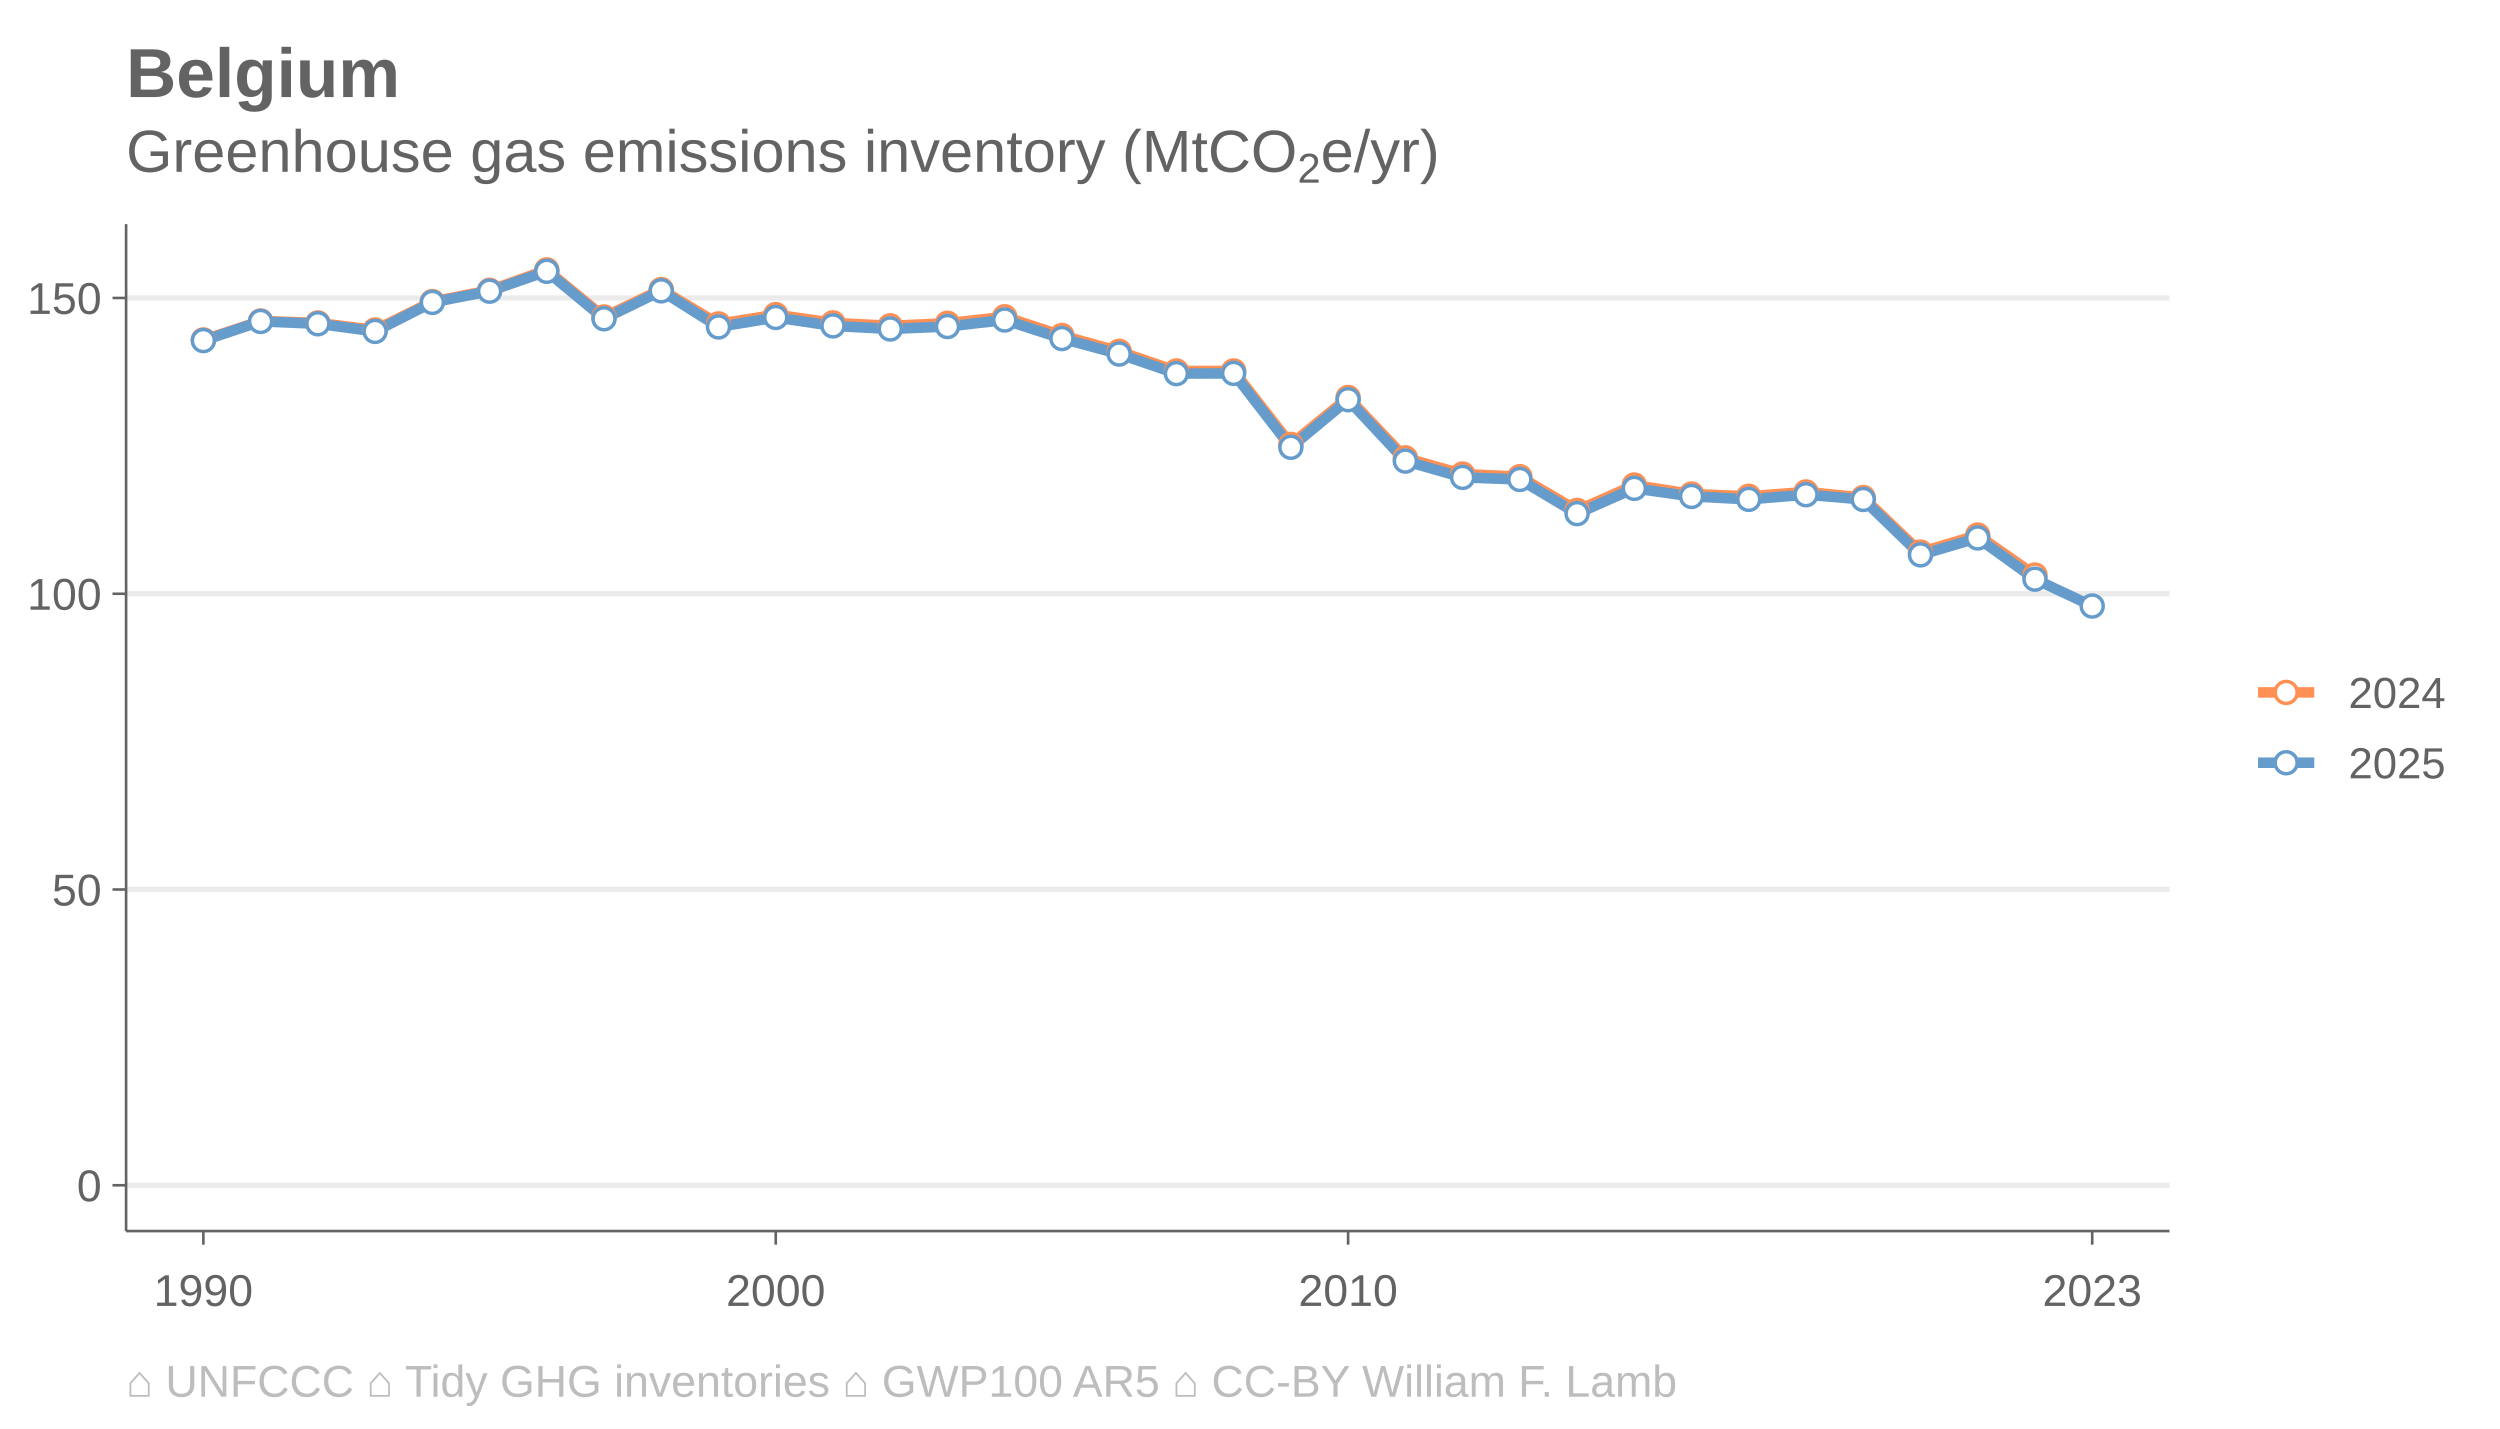
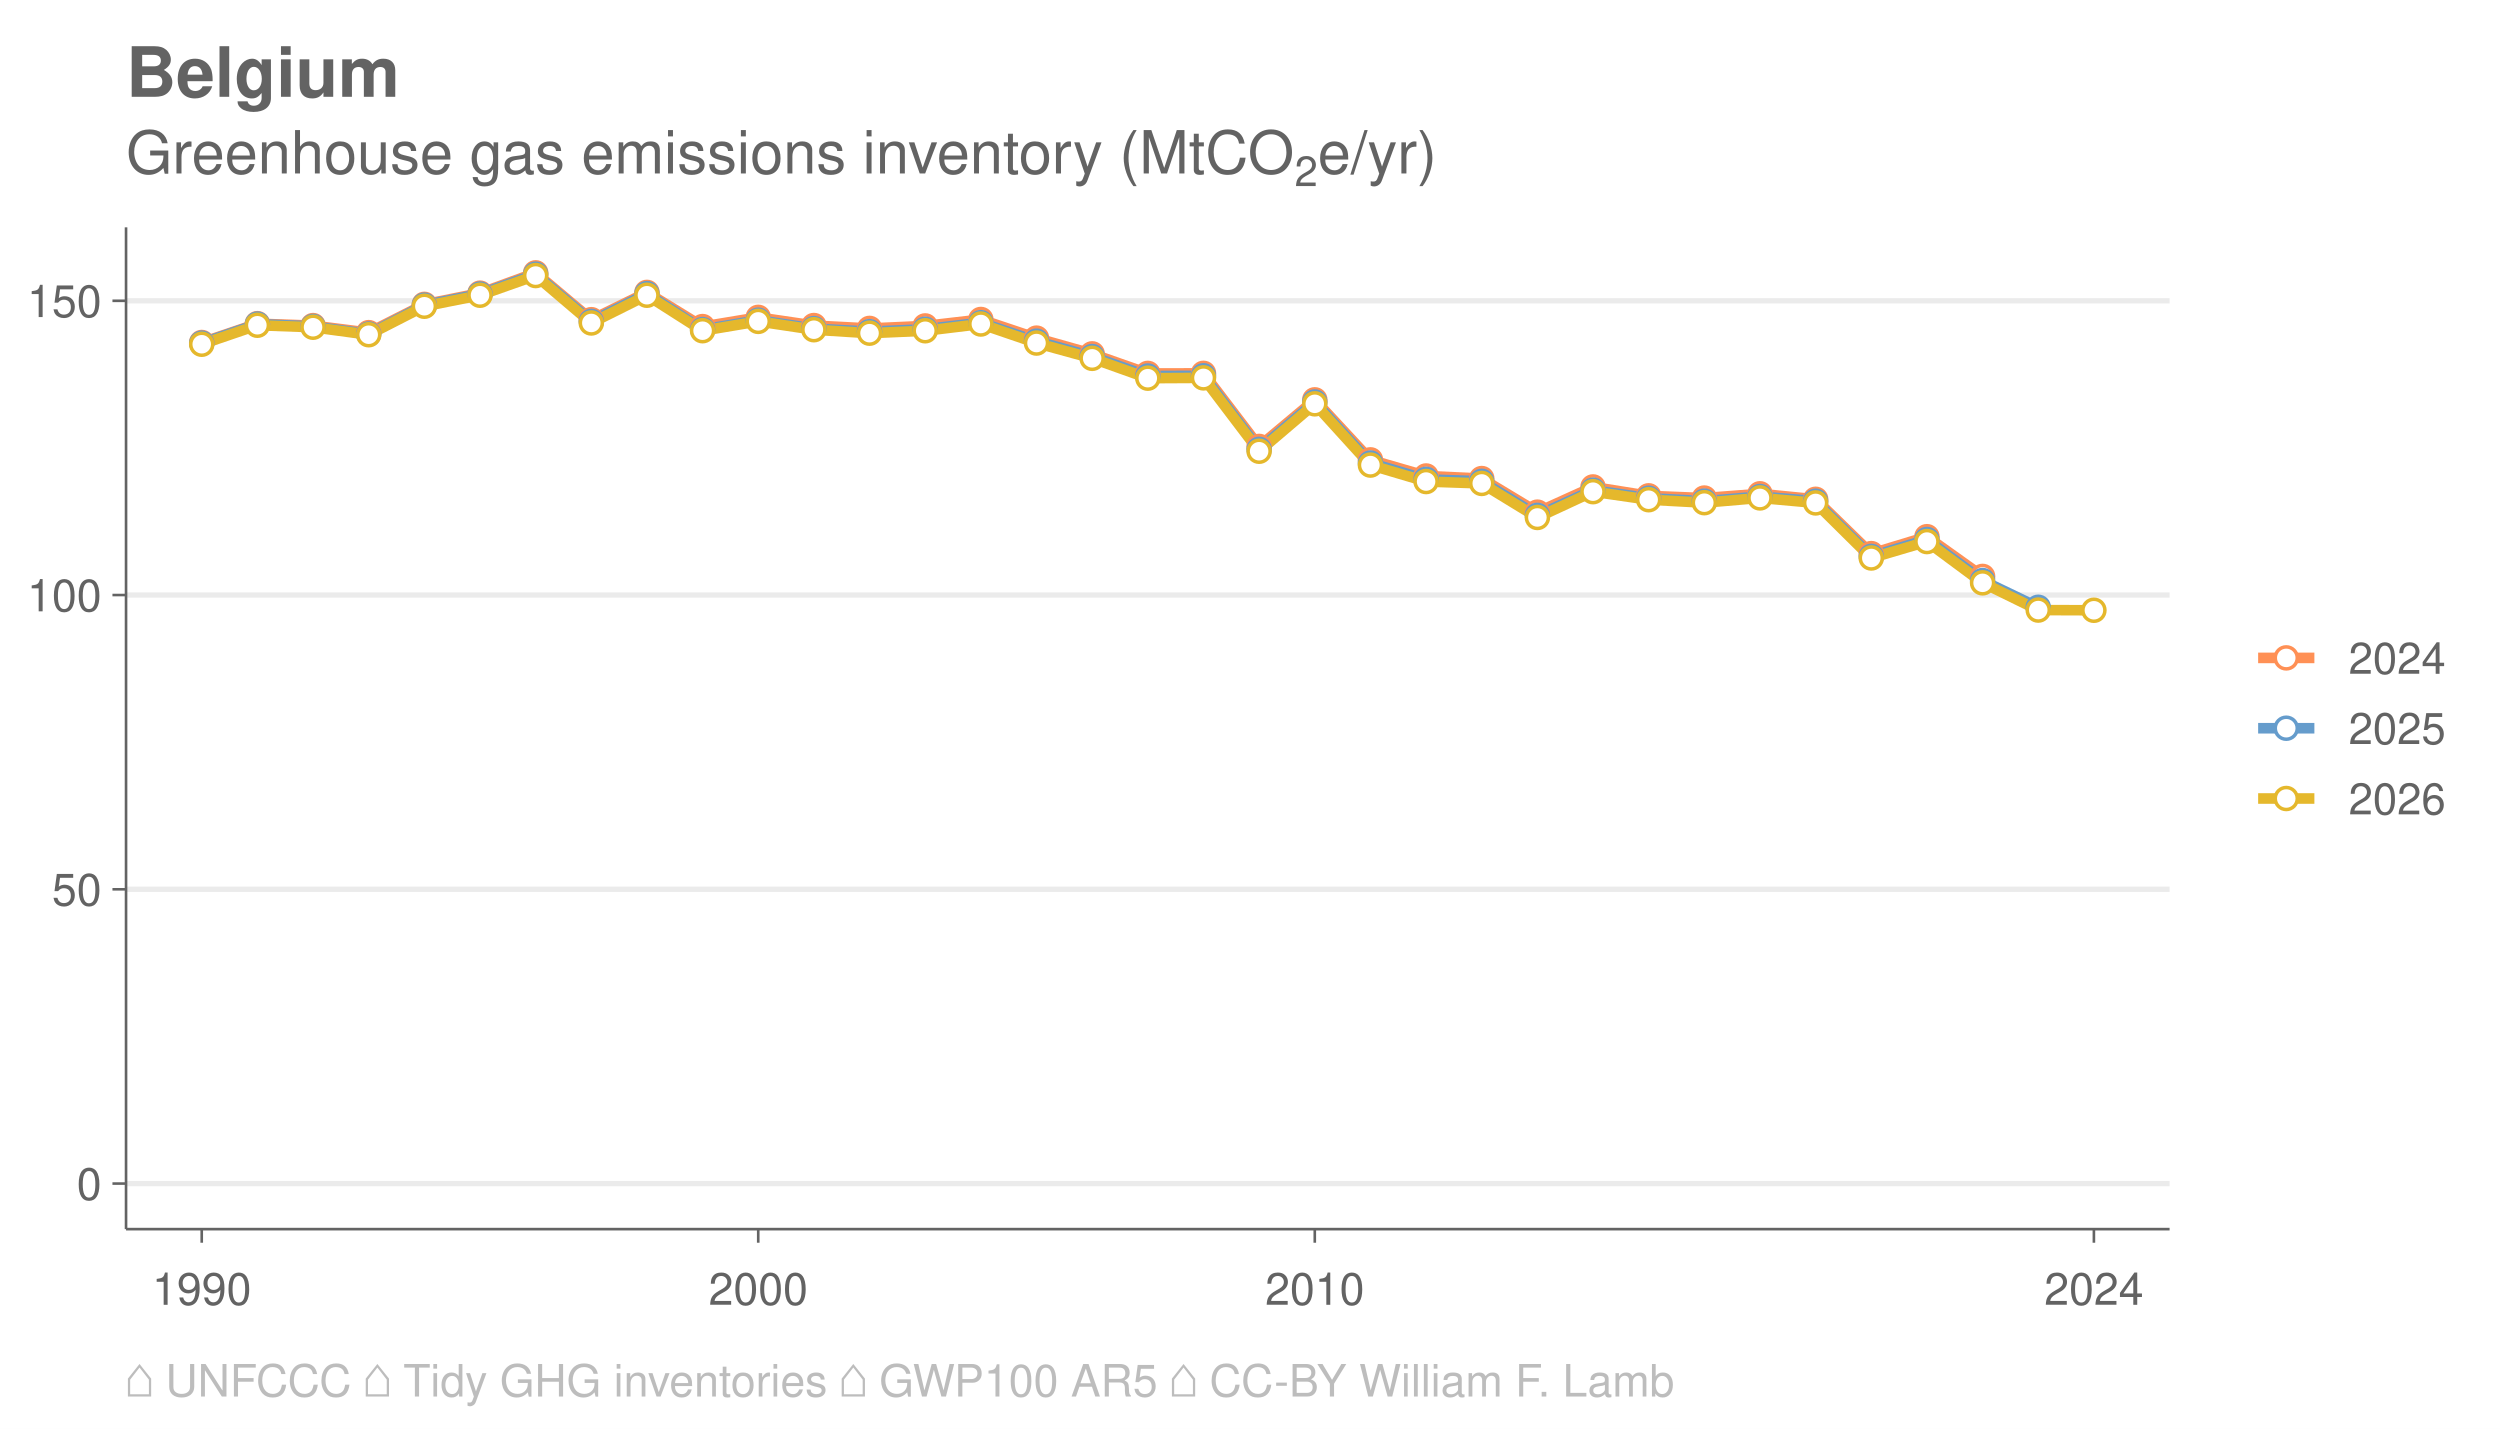
- <svg xmlns="http://www.w3.org/2000/svg" class="svglite" width="504.00pt" height="288.00pt" viewBox="0 0 504.00 288.00">
-   <defs>
-     <style type="text/css">
+ <svg xmlns="http://www.w3.org/2000/svg" width="504.00pt" height="288.00pt" viewBox="0 0 504.00 288.00">
+   <g class="svglite">
+     <defs>
+       <style type="text/css">
    .svglite line, .svglite polyline, .svglite polygon, .svglite path, .svglite rect, .svglite circle {
      fill: none;
      stroke: #000000;
      stroke-linecap: round;
      stroke-linejoin: round;
      stroke-miterlimit: 10.00;
    }
    .svglite text {
      white-space: pre;
    }
+     .svglite g.glyphgroup path {
+       fill: inherit;
+       stroke: none;
+     }
  </style>
-   </defs>
-   <rect width="100%" height="100%" style="stroke: none; fill: #FFFFFF;" />
-   <defs>
-     <clipPath id="cpMC4wMHw1MDQuMDB8MC4wMHwyODguMDA=">
-       <rect x="0.00" y="0.00" width="504.00" height="288.00" />
-     </clipPath>
-   </defs>
-   <g clip-path="url(#cpMC4wMHw1MDQuMDB8MC4wMHwyODguMDA=)">
-     <rect x="0" y="0.00" width="504.00" height="288.00" style="stroke-width: 1.07; stroke: #FFFFFF; fill: #FFFFFF;" />
-   </g>
-   <defs>
-     <clipPath id="cpMjUuNDJ8NDM3LjM3fDQ1LjE5fDI0OC4xOA==">
-       <rect x="25.42" y="45.19" width="411.94" height="202.99" />
-     </clipPath>
-   </defs>
-   <g clip-path="url(#cpMjUuNDJ8NDM3LjM3fDQ1LjE5fDI0OC4xOA==)">
-     <polyline points="25.42,238.95 437.37,238.95 " style="stroke-width: 1.07; stroke: #EBEBEB; stroke-linecap: butt;" />
-     <polyline points="25.42,179.32 437.37,179.32 " style="stroke-width: 1.07; stroke: #EBEBEB; stroke-linecap: butt;" />
-     <polyline points="25.42,119.70 437.37,119.70 " style="stroke-width: 1.07; stroke: #EBEBEB; stroke-linecap: butt;" />
-     <polyline points="25.42,60.07 437.37,60.07 " style="stroke-width: 1.07; stroke: #EBEBEB; stroke-linecap: butt;" />
-     <polyline points="41.00,68.53 52.54,64.71 64.08,65.10 75.62,66.52 87.16,60.80 98.70,58.53 110.23,54.41 121.77,63.90 133.31,58.37 144.85,65.30 156.39,63.43 167.93,65.09 179.47,65.68 191.01,65.17 202.55,63.86 214.09,67.64 225.62,70.83 237.16,74.79 248.70,74.78 260.24,89.59 271.78,80.14 283.32,92.31 294.86,95.57 306.40,96.10 317.94,102.90 329.48,97.79 341.02,99.60 352.55,100.05 364.09,99.18 375.63,100.30 387.17,111.31 398.71,107.87 410.25,115.93 " style="stroke-width: 2.13; stroke: #FF9055; stroke-linecap: butt;" />
-     <polyline points="41.00,68.66 52.54,64.80 64.08,65.27 75.62,66.81 87.16,60.96 98.70,58.70 110.23,54.69 121.77,64.26 133.31,58.63 144.85,65.91 156.39,64.00 167.93,65.70 179.47,66.32 191.01,65.83 202.55,64.51 214.09,68.25 225.62,71.37 237.16,75.32 248.70,75.27 260.24,90.17 271.78,80.58 283.32,92.95 294.86,96.24 306.40,96.66 317.94,103.55 329.48,98.45 341.02,100.08 352.55,100.67 364.09,99.73 375.63,100.69 387.17,111.86 398.71,108.45 410.25,116.76 421.79,122.18 " style="stroke-width: 2.13; stroke: #659CCC; stroke-linecap: butt;" />
-     <circle cx="41.00" cy="68.53" r="2.22" style="stroke-width: 0.71; stroke: #FF9055; fill: #FFFFFF;" />
-     <circle cx="41.00" cy="68.66" r="2.22" style="stroke-width: 0.71; stroke: #659CCC; fill: #FFFFFF;" />
-     <circle cx="52.54" cy="64.71" r="2.22" style="stroke-width: 0.71; stroke: #FF9055; fill: #FFFFFF;" />
-     <circle cx="52.54" cy="64.80" r="2.22" style="stroke-width: 0.71; stroke: #659CCC; fill: #FFFFFF;" />
-     <circle cx="64.08" cy="65.10" r="2.22" style="stroke-width: 0.71; stroke: #FF9055; fill: #FFFFFF;" />
-     <circle cx="64.08" cy="65.27" r="2.22" style="stroke-width: 0.71; stroke: #659CCC; fill: #FFFFFF;" />
-     <circle cx="75.62" cy="66.52" r="2.22" style="stroke-width: 0.71; stroke: #FF9055; fill: #FFFFFF;" />
-     <circle cx="75.62" cy="66.81" r="2.22" style="stroke-width: 0.71; stroke: #659CCC; fill: #FFFFFF;" />
-     <circle cx="87.16" cy="60.80" r="2.22" style="stroke-width: 0.71; stroke: #FF9055; fill: #FFFFFF;" />
-     <circle cx="87.16" cy="60.96" r="2.22" style="stroke-width: 0.71; stroke: #659CCC; fill: #FFFFFF;" />
-     <circle cx="98.70" cy="58.53" r="2.22" style="stroke-width: 0.71; stroke: #FF9055; fill: #FFFFFF;" />
-     <circle cx="98.70" cy="58.70" r="2.22" style="stroke-width: 0.71; stroke: #659CCC; fill: #FFFFFF;" />
-     <circle cx="110.23" cy="54.41" r="2.22" style="stroke-width: 0.71; stroke: #FF9055; fill: #FFFFFF;" />
-     <circle cx="110.23" cy="54.69" r="2.22" style="stroke-width: 0.71; stroke: #659CCC; fill: #FFFFFF;" />
-     <circle cx="121.77" cy="63.90" r="2.22" style="stroke-width: 0.71; stroke: #FF9055; fill: #FFFFFF;" />
-     <circle cx="121.77" cy="64.26" r="2.22" style="stroke-width: 0.71; stroke: #659CCC; fill: #FFFFFF;" />
-     <circle cx="133.31" cy="58.37" r="2.22" style="stroke-width: 0.71; stroke: #FF9055; fill: #FFFFFF;" />
-     <circle cx="133.31" cy="58.63" r="2.22" style="stroke-width: 0.71; stroke: #659CCC; fill: #FFFFFF;" />
-     <circle cx="144.85" cy="65.30" r="2.22" style="stroke-width: 0.71; stroke: #FF9055; fill: #FFFFFF;" />
-     <circle cx="144.85" cy="65.91" r="2.22" style="stroke-width: 0.71; stroke: #659CCC; fill: #FFFFFF;" />
-     <circle cx="156.39" cy="63.43" r="2.22" style="stroke-width: 0.71; stroke: #FF9055; fill: #FFFFFF;" />
-     <circle cx="156.39" cy="64.00" r="2.22" style="stroke-width: 0.71; stroke: #659CCC; fill: #FFFFFF;" />
-     <circle cx="167.93" cy="65.09" r="2.22" style="stroke-width: 0.71; stroke: #FF9055; fill: #FFFFFF;" />
-     <circle cx="167.93" cy="65.70" r="2.22" style="stroke-width: 0.71; stroke: #659CCC; fill: #FFFFFF;" />
-     <circle cx="179.47" cy="65.68" r="2.22" style="stroke-width: 0.71; stroke: #FF9055; fill: #FFFFFF;" />
-     <circle cx="179.47" cy="66.32" r="2.22" style="stroke-width: 0.71; stroke: #659CCC; fill: #FFFFFF;" />
-     <circle cx="191.01" cy="65.17" r="2.22" style="stroke-width: 0.71; stroke: #FF9055; fill: #FFFFFF;" />
-     <circle cx="191.01" cy="65.83" r="2.22" style="stroke-width: 0.71; stroke: #659CCC; fill: #FFFFFF;" />
-     <circle cx="202.55" cy="63.86" r="2.22" style="stroke-width: 0.71; stroke: #FF9055; fill: #FFFFFF;" />
-     <circle cx="202.55" cy="64.51" r="2.22" style="stroke-width: 0.71; stroke: #659CCC; fill: #FFFFFF;" />
-     <circle cx="214.09" cy="67.64" r="2.22" style="stroke-width: 0.71; stroke: #FF9055; fill: #FFFFFF;" />
-     <circle cx="214.09" cy="68.25" r="2.22" style="stroke-width: 0.71; stroke: #659CCC; fill: #FFFFFF;" />
-     <circle cx="225.62" cy="70.83" r="2.22" style="stroke-width: 0.71; stroke: #FF9055; fill: #FFFFFF;" />
-     <circle cx="225.62" cy="71.37" r="2.22" style="stroke-width: 0.71; stroke: #659CCC; fill: #FFFFFF;" />
-     <circle cx="237.16" cy="74.79" r="2.22" style="stroke-width: 0.71; stroke: #FF9055; fill: #FFFFFF;" />
-     <circle cx="237.16" cy="75.32" r="2.22" style="stroke-width: 0.71; stroke: #659CCC; fill: #FFFFFF;" />
-     <circle cx="248.70" cy="74.78" r="2.22" style="stroke-width: 0.71; stroke: #FF9055; fill: #FFFFFF;" />
-     <circle cx="248.70" cy="75.27" r="2.22" style="stroke-width: 0.71; stroke: #659CCC; fill: #FFFFFF;" />
-     <circle cx="260.24" cy="89.59" r="2.22" style="stroke-width: 0.71; stroke: #FF9055; fill: #FFFFFF;" />
-     <circle cx="260.24" cy="90.17" r="2.22" style="stroke-width: 0.71; stroke: #659CCC; fill: #FFFFFF;" />
-     <circle cx="271.78" cy="80.14" r="2.22" style="stroke-width: 0.71; stroke: #FF9055; fill: #FFFFFF;" />
-     <circle cx="271.78" cy="80.58" r="2.22" style="stroke-width: 0.71; stroke: #659CCC; fill: #FFFFFF;" />
-     <circle cx="283.32" cy="92.31" r="2.22" style="stroke-width: 0.71; stroke: #FF9055; fill: #FFFFFF;" />
-     <circle cx="283.32" cy="92.95" r="2.22" style="stroke-width: 0.71; stroke: #659CCC; fill: #FFFFFF;" />
-     <circle cx="294.86" cy="95.57" r="2.22" style="stroke-width: 0.71; stroke: #FF9055; fill: #FFFFFF;" />
-     <circle cx="294.86" cy="96.24" r="2.22" style="stroke-width: 0.71; stroke: #659CCC; fill: #FFFFFF;" />
-     <circle cx="306.40" cy="96.10" r="2.22" style="stroke-width: 0.71; stroke: #FF9055; fill: #FFFFFF;" />
-     <circle cx="306.40" cy="96.66" r="2.22" style="stroke-width: 0.71; stroke: #659CCC; fill: #FFFFFF;" />
-     <circle cx="317.94" cy="102.90" r="2.22" style="stroke-width: 0.71; stroke: #FF9055; fill: #FFFFFF;" />
-     <circle cx="317.94" cy="103.55" r="2.22" style="stroke-width: 0.71; stroke: #659CCC; fill: #FFFFFF;" />
-     <circle cx="329.48" cy="97.79" r="2.22" style="stroke-width: 0.71; stroke: #FF9055; fill: #FFFFFF;" />
-     <circle cx="329.48" cy="98.45" r="2.22" style="stroke-width: 0.71; stroke: #659CCC; fill: #FFFFFF;" />
-     <circle cx="341.02" cy="99.60" r="2.22" style="stroke-width: 0.71; stroke: #FF9055; fill: #FFFFFF;" />
-     <circle cx="341.02" cy="100.08" r="2.22" style="stroke-width: 0.71; stroke: #659CCC; fill: #FFFFFF;" />
-     <circle cx="352.55" cy="100.05" r="2.22" style="stroke-width: 0.71; stroke: #FF9055; fill: #FFFFFF;" />
-     <circle cx="352.55" cy="100.67" r="2.22" style="stroke-width: 0.71; stroke: #659CCC; fill: #FFFFFF;" />
-     <circle cx="364.09" cy="99.18" r="2.22" style="stroke-width: 0.71; stroke: #FF9055; fill: #FFFFFF;" />
-     <circle cx="364.09" cy="99.73" r="2.22" style="stroke-width: 0.71; stroke: #659CCC; fill: #FFFFFF;" />
-     <circle cx="375.63" cy="100.30" r="2.22" style="stroke-width: 0.71; stroke: #FF9055; fill: #FFFFFF;" />
-     <circle cx="375.63" cy="100.69" r="2.22" style="stroke-width: 0.71; stroke: #659CCC; fill: #FFFFFF;" />
-     <circle cx="387.17" cy="111.31" r="2.22" style="stroke-width: 0.71; stroke: #FF9055; fill: #FFFFFF;" />
-     <circle cx="387.17" cy="111.86" r="2.22" style="stroke-width: 0.71; stroke: #659CCC; fill: #FFFFFF;" />
-     <circle cx="398.71" cy="107.87" r="2.22" style="stroke-width: 0.71; stroke: #FF9055; fill: #FFFFFF;" />
-     <circle cx="398.71" cy="108.45" r="2.22" style="stroke-width: 0.71; stroke: #659CCC; fill: #FFFFFF;" />
-     <circle cx="410.25" cy="115.93" r="2.22" style="stroke-width: 0.71; stroke: #FF9055; fill: #FFFFFF;" />
-     <circle cx="410.25" cy="116.76" r="2.22" style="stroke-width: 0.71; stroke: #659CCC; fill: #FFFFFF;" />
-     <circle cx="421.79" cy="122.18" r="2.22" style="stroke-width: 0.71; stroke: #659CCC; fill: #FFFFFF;" />
-   </g>
-   <g clip-path="url(#cpMC4wMHw1MDQuMDB8MC4wMHwyODguMDA=)">
-     <polyline points="25.42,248.18 25.42,45.19 " style="stroke-width: 0.53; stroke: #636363; stroke-linecap: butt;" />
-     <text x="20.49" y="242.17" text-anchor="end" style="font-size: 9.00px;fill: #636363; font-family: &quot;Arial&quot;;" textLength="5.00px" lengthAdjust="spacingAndGlyphs">0</text>
-     <text x="20.49" y="182.55" text-anchor="end" style="font-size: 9.00px;fill: #636363; font-family: &quot;Arial&quot;;" textLength="10.01px" lengthAdjust="spacingAndGlyphs">50</text>
-     <text x="20.49" y="122.92" text-anchor="end" style="font-size: 9.00px;fill: #636363; font-family: &quot;Arial&quot;;" textLength="15.01px" lengthAdjust="spacingAndGlyphs">100</text>
-     <text x="20.49" y="63.29" text-anchor="end" style="font-size: 9.00px;fill: #636363; font-family: &quot;Arial&quot;;" textLength="15.01px" lengthAdjust="spacingAndGlyphs">150</text>
-     <polyline points="22.68,238.95 25.42,238.95 " style="stroke-width: 0.53; stroke: #636363; stroke-linecap: butt;" />
-     <polyline points="22.68,179.32 25.42,179.32 " style="stroke-width: 0.53; stroke: #636363; stroke-linecap: butt;" />
-     <polyline points="22.68,119.70 25.42,119.70 " style="stroke-width: 0.53; stroke: #636363; stroke-linecap: butt;" />
-     <polyline points="22.68,60.07 25.42,60.07 " style="stroke-width: 0.53; stroke: #636363; stroke-linecap: butt;" />
-     <polyline points="25.42,248.18 437.37,248.18 " style="stroke-width: 0.53; stroke: #636363; stroke-linecap: butt;" />
-     <polyline points="41.00,250.92 41.00,248.18 " style="stroke-width: 0.53; stroke: #636363; stroke-linecap: butt;" />
-     <polyline points="156.39,250.92 156.39,248.18 " style="stroke-width: 0.53; stroke: #636363; stroke-linecap: butt;" />
-     <polyline points="271.78,250.92 271.78,248.18 " style="stroke-width: 0.53; stroke: #636363; stroke-linecap: butt;" />
-     <polyline points="421.79,250.92 421.79,248.18 " style="stroke-width: 0.53; stroke: #636363; stroke-linecap: butt;" />
-     <text x="41.00" y="263.28" text-anchor="middle" style="font-size: 9.00px;fill: #636363; font-family: &quot;Arial&quot;;" textLength="20.02px" lengthAdjust="spacingAndGlyphs">1990</text>
-     <text x="156.39" y="263.28" text-anchor="middle" style="font-size: 9.00px;fill: #636363; font-family: &quot;Arial&quot;;" textLength="20.02px" lengthAdjust="spacingAndGlyphs">2000</text>
-     <text x="271.78" y="263.28" text-anchor="middle" style="font-size: 9.00px;fill: #636363; font-family: &quot;Arial&quot;;" textLength="20.02px" lengthAdjust="spacingAndGlyphs">2010</text>
-     <text x="421.79" y="263.28" text-anchor="middle" style="font-size: 9.00px;fill: #636363; font-family: &quot;Arial&quot;;" textLength="20.02px" lengthAdjust="spacingAndGlyphs">2023</text>
-     <rect x="448.32" y="127.03" width="50.20" height="39.31" style="stroke-width: 1.07; stroke: none; fill: #FFFFFF;" />
-     <line x1="455.22" y1="139.59" x2="466.56" y2="139.59" style="stroke-width: 2.13; stroke: #FF9055; stroke-linecap: butt;" />
-     <circle cx="460.89" cy="139.59" r="2.22" style="stroke-width: 0.71; stroke: #FF9055; fill: #FFFFFF;" />
-     <line x1="455.22" y1="153.77" x2="466.56" y2="153.77" style="stroke-width: 2.13; stroke: #659CCC; stroke-linecap: butt;" />
-     <circle cx="460.89" cy="153.77" r="2.22" style="stroke-width: 0.71; stroke: #659CCC; fill: #FFFFFF;" />
-     <text x="473.46" y="142.74" style="font-size: 8.80px;fill: #636363; font-family: &quot;Arial&quot;;" textLength="19.58px" lengthAdjust="spacingAndGlyphs">2024</text>
-     <text x="473.46" y="156.92" style="font-size: 8.80px;fill: #636363; font-family: &quot;Arial&quot;;" textLength="19.58px" lengthAdjust="spacingAndGlyphs">2025</text>
-     <text x="25.42" y="34.64" style="font-size: 12.00px;fill: #636363; font-family: &quot;Arial&quot;;" textLength="236.15px" lengthAdjust="spacingAndGlyphs">Greenhouse gas emissions inventory (MtCO</text>
-     <text x="261.58" y="36.82" style="font-size: 8.40px;fill: #636363; font-family: &quot;Arial&quot;;" textLength="4.67px" lengthAdjust="spacingAndGlyphs">2</text>
-     <text x="266.24" y="34.64" style="font-size: 12.00px;fill: #636363; font-family: &quot;Arial&quot;;" textLength="24.00px" lengthAdjust="spacingAndGlyphs">e/yr)</text>
-     <text x="25.42" y="19.57" style="font-size: 14.00px; font-weight: bold;fill: #636363; font-family: &quot;Arial&quot;;" textLength="55.21px" lengthAdjust="spacingAndGlyphs">Belgium</text>
-     <text x="25.42" y="281.58" style="font-size: 9.00px;fill: #BDBDBD; font-family: &quot;Arial&quot;;" textLength="327.62px" lengthAdjust="spacingAndGlyphs">⌂ UNFCCC   ⌂ Tidy GHG inventories   ⌂ GWP100 AR5   ⌂ CC-BY William F. Lamb</text>
+     </defs>
+     <rect width="100%" height="100%" style="stroke: none; fill: #FFFFFF;" />
+     <defs>
+       <clipPath id="cpMC4wMHw1MDQuMDB8MC4wMHwyODguMDA=">
+         <rect x="0.00" y="0.00" width="504.00" height="288.00" />
+       </clipPath>
+     </defs>
+     <g clip-path="url(#cpMC4wMHw1MDQuMDB8MC4wMHwyODguMDA=)">
+       <rect x="0" y="0.00" width="504.00" height="288.00" style="stroke-width: 1.07; stroke: #FFFFFF; fill: #FFFFFF;" />
+     </g>
+     <defs>
+       <clipPath id="cpMjUuNDF8NDM3LjM5fDQ1LjgzfDI0Ny43OQ==">
+         <rect x="25.41" y="45.83" width="411.98" height="201.96" />
+       </clipPath>
+     </defs>
+     <g clip-path="url(#cpMjUuNDF8NDM3LjM5fDQ1LjgzfDI0Ny43OQ==)">
+       <polyline points="25.41,238.61 437.39,238.61 " style="stroke-width: 1.07; stroke: #EBEBEB; stroke-linecap: butt;" />
+       <polyline points="25.41,179.28 437.39,179.28 " style="stroke-width: 1.07; stroke: #EBEBEB; stroke-linecap: butt;" />
+       <polyline points="25.41,119.96 437.39,119.96 " style="stroke-width: 1.07; stroke: #EBEBEB; stroke-linecap: butt;" />
+       <polyline points="25.41,60.64 437.39,60.64 " style="stroke-width: 1.07; stroke: #EBEBEB; stroke-linecap: butt;" />
+       <polyline points="40.67,69.05 51.89,65.25 63.11,65.64 74.33,67.06 85.55,61.36 96.77,59.10 107.99,55.01 119.21,64.45 130.42,58.95 141.64,65.84 152.86,63.98 164.08,65.63 175.30,66.21 186.52,65.71 197.74,64.41 208.96,68.17 220.18,71.34 231.40,75.28 242.62,75.27 253.84,90.00 265.06,80.61 276.28,92.71 287.50,95.96 298.72,96.48 309.94,103.25 321.15,98.17 332.37,99.96 343.59,100.41 354.81,99.55 366.03,100.66 377.25,111.61 388.47,108.20 399.69,116.21 " style="stroke-width: 2.13; stroke: #FF9055; stroke-linecap: butt;" />
+       <polyline points="40.67,69.18 51.89,65.34 63.11,65.81 74.33,67.34 85.55,61.52 96.77,59.28 107.99,55.28 119.21,64.80 130.42,59.20 141.64,66.44 152.86,64.55 164.08,66.24 175.30,66.86 186.52,66.37 197.74,65.05 208.96,68.78 220.18,71.88 231.40,75.81 242.62,75.76 253.84,90.59 265.06,81.04 276.28,93.35 287.50,96.63 298.72,97.04 309.94,103.90 321.15,98.82 332.37,100.44 343.59,101.03 354.81,100.10 366.03,101.05 377.25,112.17 388.47,108.77 399.69,117.04 410.91,122.43 " style="stroke-width: 2.13; stroke: #659CCC; stroke-linecap: butt;" />
+       <polyline points="40.67,69.40 51.89,65.57 63.11,65.97 74.33,67.48 85.55,61.74 96.77,59.52 107.99,55.55 119.21,65.11 130.42,59.52 141.64,66.67 152.86,64.79 164.08,66.47 175.30,67.17 186.52,66.68 197.74,65.32 208.96,69.16 220.18,72.24 231.40,76.24 242.62,76.18 253.84,90.97 265.06,81.41 276.28,93.76 287.50,97.08 298.72,97.46 309.94,104.32 321.15,99.12 332.37,100.74 343.59,101.34 354.81,100.38 366.03,101.39 377.25,112.49 388.47,109.18 399.69,117.50 410.91,122.99 422.13,123.03 " style="stroke-width: 2.13; stroke: #E5B82C; stroke-linecap: butt;" />
+       <circle cx="40.67" cy="69.05" r="2.22" style="stroke-width: 0.71; stroke: #FF9055; fill: #FFFFFF;" />
+       <circle cx="40.67" cy="69.18" r="2.22" style="stroke-width: 0.71; stroke: #659CCC; fill: #FFFFFF;" />
+       <circle cx="40.67" cy="69.40" r="2.22" style="stroke-width: 0.71; stroke: #E5B82C; fill: #FFFFFF;" />
+       <circle cx="51.89" cy="65.25" r="2.22" style="stroke-width: 0.71; stroke: #FF9055; fill: #FFFFFF;" />
+       <circle cx="51.89" cy="65.34" r="2.22" style="stroke-width: 0.71; stroke: #659CCC; fill: #FFFFFF;" />
+       <circle cx="51.89" cy="65.57" r="2.22" style="stroke-width: 0.71; stroke: #E5B82C; fill: #FFFFFF;" />
+       <circle cx="63.11" cy="65.64" r="2.22" style="stroke-width: 0.71; stroke: #FF9055; fill: #FFFFFF;" />
+       <circle cx="63.11" cy="65.81" r="2.22" style="stroke-width: 0.71; stroke: #659CCC; fill: #FFFFFF;" />
+       <circle cx="63.11" cy="65.97" r="2.22" style="stroke-width: 0.71; stroke: #E5B82C; fill: #FFFFFF;" />
+       <circle cx="74.33" cy="67.06" r="2.22" style="stroke-width: 0.71; stroke: #FF9055; fill: #FFFFFF;" />
+       <circle cx="74.33" cy="67.34" r="2.22" style="stroke-width: 0.71; stroke: #659CCC; fill: #FFFFFF;" />
+       <circle cx="74.33" cy="67.48" r="2.22" style="stroke-width: 0.71; stroke: #E5B82C; fill: #FFFFFF;" />
+       <circle cx="85.55" cy="61.36" r="2.22" style="stroke-width: 0.71; stroke: #FF9055; fill: #FFFFFF;" />
+       <circle cx="85.55" cy="61.52" r="2.22" style="stroke-width: 0.71; stroke: #659CCC; fill: #FFFFFF;" />
+       <circle cx="85.55" cy="61.74" r="2.22" style="stroke-width: 0.71; stroke: #E5B82C; fill: #FFFFFF;" />
+       <circle cx="96.77" cy="59.10" r="2.22" style="stroke-width: 0.71; stroke: #FF9055; fill: #FFFFFF;" />
+       <circle cx="96.77" cy="59.28" r="2.22" style="stroke-width: 0.71; stroke: #659CCC; fill: #FFFFFF;" />
+       <circle cx="96.77" cy="59.52" r="2.22" style="stroke-width: 0.71; stroke: #E5B82C; fill: #FFFFFF;" />
+       <circle cx="107.99" cy="55.01" r="2.22" style="stroke-width: 0.71; stroke: #FF9055; fill: #FFFFFF;" />
+       <circle cx="107.99" cy="55.28" r="2.22" style="stroke-width: 0.71; stroke: #659CCC; fill: #FFFFFF;" />
+       <circle cx="107.99" cy="55.55" r="2.22" style="stroke-width: 0.71; stroke: #E5B82C; fill: #FFFFFF;" />
+       <circle cx="119.21" cy="64.45" r="2.22" style="stroke-width: 0.71; stroke: #FF9055; fill: #FFFFFF;" />
+       <circle cx="119.21" cy="64.80" r="2.22" style="stroke-width: 0.71; stroke: #659CCC; fill: #FFFFFF;" />
+       <circle cx="119.21" cy="65.11" r="2.22" style="stroke-width: 0.71; stroke: #E5B82C; fill: #FFFFFF;" />
+       <circle cx="130.42" cy="58.95" r="2.22" style="stroke-width: 0.71; stroke: #FF9055; fill: #FFFFFF;" />
+       <circle cx="130.42" cy="59.20" r="2.22" style="stroke-width: 0.71; stroke: #659CCC; fill: #FFFFFF;" />
+       <circle cx="130.42" cy="59.52" r="2.22" style="stroke-width: 0.71; stroke: #E5B82C; fill: #FFFFFF;" />
+       <circle cx="141.64" cy="65.84" r="2.22" style="stroke-width: 0.71; stroke: #FF9055; fill: #FFFFFF;" />
+       <circle cx="141.64" cy="66.44" r="2.22" style="stroke-width: 0.71; stroke: #659CCC; fill: #FFFFFF;" />
+       <circle cx="141.64" cy="66.67" r="2.22" style="stroke-width: 0.71; stroke: #E5B82C; fill: #FFFFFF;" />
+       <circle cx="152.86" cy="63.98" r="2.22" style="stroke-width: 0.71; stroke: #FF9055; fill: #FFFFFF;" />
+       <circle cx="152.86" cy="64.55" r="2.22" style="stroke-width: 0.71; stroke: #659CCC; fill: #FFFFFF;" />
+       <circle cx="152.86" cy="64.79" r="2.22" style="stroke-width: 0.71; stroke: #E5B82C; fill: #FFFFFF;" />
+       <circle cx="164.08" cy="65.63" r="2.22" style="stroke-width: 0.71; stroke: #FF9055; fill: #FFFFFF;" />
+       <circle cx="164.08" cy="66.24" r="2.22" style="stroke-width: 0.71; stroke: #659CCC; fill: #FFFFFF;" />
+       <circle cx="164.08" cy="66.47" r="2.22" style="stroke-width: 0.71; stroke: #E5B82C; fill: #FFFFFF;" />
+       <circle cx="175.30" cy="66.21" r="2.22" style="stroke-width: 0.71; stroke: #FF9055; fill: #FFFFFF;" />
+       <circle cx="175.30" cy="66.86" r="2.22" style="stroke-width: 0.71; stroke: #659CCC; fill: #FFFFFF;" />
+       <circle cx="175.30" cy="67.17" r="2.22" style="stroke-width: 0.71; stroke: #E5B82C; fill: #FFFFFF;" />
+       <circle cx="186.52" cy="65.71" r="2.22" style="stroke-width: 0.71; stroke: #FF9055; fill: #FFFFFF;" />
+       <circle cx="186.52" cy="66.37" r="2.22" style="stroke-width: 0.71; stroke: #659CCC; fill: #FFFFFF;" />
+       <circle cx="186.52" cy="66.68" r="2.22" style="stroke-width: 0.71; stroke: #E5B82C; fill: #FFFFFF;" />
+       <circle cx="197.74" cy="64.41" r="2.22" style="stroke-width: 0.71; stroke: #FF9055; fill: #FFFFFF;" />
+       <circle cx="197.74" cy="65.05" r="2.22" style="stroke-width: 0.71; stroke: #659CCC; fill: #FFFFFF;" />
+       <circle cx="197.74" cy="65.32" r="2.22" style="stroke-width: 0.71; stroke: #E5B82C; fill: #FFFFFF;" />
+       <circle cx="208.96" cy="68.17" r="2.22" style="stroke-width: 0.71; stroke: #FF9055; fill: #FFFFFF;" />
+       <circle cx="208.96" cy="68.78" r="2.22" style="stroke-width: 0.71; stroke: #659CCC; fill: #FFFFFF;" />
+       <circle cx="208.96" cy="69.16" r="2.22" style="stroke-width: 0.71; stroke: #E5B82C; fill: #FFFFFF;" />
+       <circle cx="220.18" cy="71.34" r="2.22" style="stroke-width: 0.71; stroke: #FF9055; fill: #FFFFFF;" />
+       <circle cx="220.18" cy="71.88" r="2.22" style="stroke-width: 0.71; stroke: #659CCC; fill: #FFFFFF;" />
+       <circle cx="220.18" cy="72.24" r="2.22" style="stroke-width: 0.71; stroke: #E5B82C; fill: #FFFFFF;" />
+       <circle cx="231.40" cy="75.28" r="2.22" style="stroke-width: 0.71; stroke: #FF9055; fill: #FFFFFF;" />
+       <circle cx="231.40" cy="75.81" r="2.22" style="stroke-width: 0.71; stroke: #659CCC; fill: #FFFFFF;" />
+       <circle cx="231.40" cy="76.24" r="2.22" style="stroke-width: 0.71; stroke: #E5B82C; fill: #FFFFFF;" />
+       <circle cx="242.62" cy="75.27" r="2.22" style="stroke-width: 0.71; stroke: #FF9055; fill: #FFFFFF;" />
+       <circle cx="242.62" cy="75.76" r="2.22" style="stroke-width: 0.71; stroke: #659CCC; fill: #FFFFFF;" />
+       <circle cx="242.62" cy="76.18" r="2.22" style="stroke-width: 0.71; stroke: #E5B82C; fill: #FFFFFF;" />
+       <circle cx="253.84" cy="90.00" r="2.22" style="stroke-width: 0.71; stroke: #FF9055; fill: #FFFFFF;" />
+       <circle cx="253.84" cy="90.59" r="2.22" style="stroke-width: 0.71; stroke: #659CCC; fill: #FFFFFF;" />
+       <circle cx="253.84" cy="90.97" r="2.22" style="stroke-width: 0.71; stroke: #E5B82C; fill: #FFFFFF;" />
+       <circle cx="265.06" cy="80.61" r="2.22" style="stroke-width: 0.71; stroke: #FF9055; fill: #FFFFFF;" />
+       <circle cx="265.06" cy="81.04" r="2.22" style="stroke-width: 0.71; stroke: #659CCC; fill: #FFFFFF;" />
+       <circle cx="265.06" cy="81.41" r="2.22" style="stroke-width: 0.71; stroke: #E5B82C; fill: #FFFFFF;" />
+       <circle cx="276.28" cy="92.71" r="2.22" style="stroke-width: 0.71; stroke: #FF9055; fill: #FFFFFF;" />
+       <circle cx="276.28" cy="93.35" r="2.22" style="stroke-width: 0.71; stroke: #659CCC; fill: #FFFFFF;" />
+       <circle cx="276.28" cy="93.76" r="2.22" style="stroke-width: 0.71; stroke: #E5B82C; fill: #FFFFFF;" />
+       <circle cx="287.50" cy="95.96" r="2.22" style="stroke-width: 0.71; stroke: #FF9055; fill: #FFFFFF;" />
+       <circle cx="287.50" cy="96.63" r="2.22" style="stroke-width: 0.71; stroke: #659CCC; fill: #FFFFFF;" />
+       <circle cx="287.50" cy="97.08" r="2.22" style="stroke-width: 0.71; stroke: #E5B82C; fill: #FFFFFF;" />
+       <circle cx="298.72" cy="96.48" r="2.22" style="stroke-width: 0.71; stroke: #FF9055; fill: #FFFFFF;" />
+       <circle cx="298.72" cy="97.04" r="2.22" style="stroke-width: 0.71; stroke: #659CCC; fill: #FFFFFF;" />
+       <circle cx="298.72" cy="97.46" r="2.22" style="stroke-width: 0.71; stroke: #E5B82C; fill: #FFFFFF;" />
+       <circle cx="309.94" cy="103.25" r="2.22" style="stroke-width: 0.71; stroke: #FF9055; fill: #FFFFFF;" />
+       <circle cx="309.94" cy="103.90" r="2.22" style="stroke-width: 0.71; stroke: #659CCC; fill: #FFFFFF;" />
+       <circle cx="309.94" cy="104.32" r="2.22" style="stroke-width: 0.71; stroke: #E5B82C; fill: #FFFFFF;" />
+       <circle cx="321.15" cy="98.17" r="2.22" style="stroke-width: 0.71; stroke: #FF9055; fill: #FFFFFF;" />
+       <circle cx="321.15" cy="98.82" r="2.22" style="stroke-width: 0.71; stroke: #659CCC; fill: #FFFFFF;" />
+       <circle cx="321.15" cy="99.12" r="2.22" style="stroke-width: 0.71; stroke: #E5B82C; fill: #FFFFFF;" />
+       <circle cx="332.37" cy="99.96" r="2.22" style="stroke-width: 0.71; stroke: #FF9055; fill: #FFFFFF;" />
+       <circle cx="332.37" cy="100.44" r="2.22" style="stroke-width: 0.71; stroke: #659CCC; fill: #FFFFFF;" />
+       <circle cx="332.37" cy="100.74" r="2.22" style="stroke-width: 0.71; stroke: #E5B82C; fill: #FFFFFF;" />
+       <circle cx="343.59" cy="100.41" r="2.22" style="stroke-width: 0.71; stroke: #FF9055; fill: #FFFFFF;" />
+       <circle cx="343.59" cy="101.03" r="2.22" style="stroke-width: 0.71; stroke: #659CCC; fill: #FFFFFF;" />
+       <circle cx="343.59" cy="101.34" r="2.22" style="stroke-width: 0.71; stroke: #E5B82C; fill: #FFFFFF;" />
+       <circle cx="354.81" cy="99.55" r="2.22" style="stroke-width: 0.71; stroke: #FF9055; fill: #FFFFFF;" />
+       <circle cx="354.81" cy="100.10" r="2.22" style="stroke-width: 0.71; stroke: #659CCC; fill: #FFFFFF;" />
+       <circle cx="354.81" cy="100.38" r="2.22" style="stroke-width: 0.71; stroke: #E5B82C; fill: #FFFFFF;" />
+       <circle cx="366.03" cy="100.66" r="2.22" style="stroke-width: 0.71; stroke: #FF9055; fill: #FFFFFF;" />
+       <circle cx="366.03" cy="101.05" r="2.22" style="stroke-width: 0.71; stroke: #659CCC; fill: #FFFFFF;" />
+       <circle cx="366.03" cy="101.39" r="2.22" style="stroke-width: 0.71; stroke: #E5B82C; fill: #FFFFFF;" />
+       <circle cx="377.25" cy="111.61" r="2.22" style="stroke-width: 0.71; stroke: #FF9055; fill: #FFFFFF;" />
+       <circle cx="377.25" cy="112.17" r="2.22" style="stroke-width: 0.71; stroke: #659CCC; fill: #FFFFFF;" />
+       <circle cx="377.25" cy="112.49" r="2.22" style="stroke-width: 0.71; stroke: #E5B82C; fill: #FFFFFF;" />
+       <circle cx="388.47" cy="108.20" r="2.22" style="stroke-width: 0.71; stroke: #FF9055; fill: #FFFFFF;" />
+       <circle cx="388.47" cy="108.77" r="2.22" style="stroke-width: 0.71; stroke: #659CCC; fill: #FFFFFF;" />
+       <circle cx="388.47" cy="109.18" r="2.22" style="stroke-width: 0.71; stroke: #E5B82C; fill: #FFFFFF;" />
+       <circle cx="399.69" cy="116.21" r="2.22" style="stroke-width: 0.71; stroke: #FF9055; fill: #FFFFFF;" />
+       <circle cx="399.69" cy="117.04" r="2.22" style="stroke-width: 0.71; stroke: #659CCC; fill: #FFFFFF;" />
+       <circle cx="399.69" cy="117.50" r="2.22" style="stroke-width: 0.71; stroke: #E5B82C; fill: #FFFFFF;" />
+       <circle cx="410.91" cy="122.43" r="2.22" style="stroke-width: 0.71; stroke: #659CCC; fill: #FFFFFF;" />
+       <circle cx="410.91" cy="122.99" r="2.22" style="stroke-width: 0.71; stroke: #E5B82C; fill: #FFFFFF;" />
+       <circle cx="422.13" cy="123.03" r="2.22" style="stroke-width: 0.71; stroke: #E5B82C; fill: #FFFFFF;" />
+     </g>
+     <g clip-path="url(#cpMC4wMHw1MDQuMDB8MC4wMHwyODguMDA=)">
+       <polyline points="25.41,247.79 25.41,45.83 " style="stroke-width: 0.53; stroke: #636363; stroke-linecap: butt;" />
+       <text x="20.48" y="241.89" text-anchor="end" style="font-size: 9.00px;fill: #636363; font-family: &quot;Nimbus Sans&quot;;" textLength="5.00px" lengthAdjust="spacingAndGlyphs">0</text>
+       <text x="20.48" y="182.56" text-anchor="end" style="font-size: 9.00px;fill: #636363; font-family: &quot;Nimbus Sans&quot;;" textLength="10.00px" lengthAdjust="spacingAndGlyphs">50</text>
+       <text x="20.48" y="123.24" text-anchor="end" style="font-size: 9.00px;fill: #636363; font-family: &quot;Nimbus Sans&quot;;" textLength="15.00px" lengthAdjust="spacingAndGlyphs">100</text>
+       <text x="20.48" y="63.92" text-anchor="end" style="font-size: 9.00px;fill: #636363; font-family: &quot;Nimbus Sans&quot;;" textLength="15.00px" lengthAdjust="spacingAndGlyphs">150</text>
+       <polyline points="22.67,238.61 25.41,238.61 " style="stroke-width: 0.53; stroke: #636363; stroke-linecap: butt;" />
+       <polyline points="22.67,179.28 25.41,179.28 " style="stroke-width: 0.53; stroke: #636363; stroke-linecap: butt;" />
+       <polyline points="22.67,119.96 25.41,119.96 " style="stroke-width: 0.53; stroke: #636363; stroke-linecap: butt;" />
+       <polyline points="22.67,60.64 25.41,60.64 " style="stroke-width: 0.53; stroke: #636363; stroke-linecap: butt;" />
+       <polyline points="25.41,247.79 437.39,247.79 " style="stroke-width: 0.53; stroke: #636363; stroke-linecap: butt;" />
+       <polyline points="40.67,250.53 40.67,247.79 " style="stroke-width: 0.53; stroke: #636363; stroke-linecap: butt;" />
+       <polyline points="152.86,250.53 152.86,247.79 " style="stroke-width: 0.53; stroke: #636363; stroke-linecap: butt;" />
+       <polyline points="265.06,250.53 265.06,247.79 " style="stroke-width: 0.53; stroke: #636363; stroke-linecap: butt;" />
+       <polyline points="422.13,250.53 422.13,247.79 " style="stroke-width: 0.53; stroke: #636363; stroke-linecap: butt;" />
+       <text x="40.67" y="263.05" text-anchor="middle" style="font-size: 9.00px;fill: #636363; font-family: &quot;Nimbus Sans&quot;;" textLength="20.00px" lengthAdjust="spacingAndGlyphs">1990</text>
+       <text x="152.86" y="263.05" text-anchor="middle" style="font-size: 9.00px;fill: #636363; font-family: &quot;Nimbus Sans&quot;;" textLength="20.00px" lengthAdjust="spacingAndGlyphs">2000</text>
+       <text x="265.06" y="263.05" text-anchor="middle" style="font-size: 9.00px;fill: #636363; font-family: &quot;Nimbus Sans&quot;;" textLength="20.00px" lengthAdjust="spacingAndGlyphs">2010</text>
+       <text x="422.13" y="263.05" text-anchor="middle" style="font-size: 9.00px;fill: #636363; font-family: &quot;Nimbus Sans&quot;;" textLength="20.00px" lengthAdjust="spacingAndGlyphs">2024</text>
+       <rect x="448.35" y="120.07" width="50.17" height="53.48" style="stroke-width: 1.07; stroke: none; fill: #FFFFFF;" />
+       <line x1="455.24" y1="132.63" x2="466.58" y2="132.63" style="stroke-width: 2.13; stroke: #FF9055; stroke-linecap: butt;" />
+       <circle cx="460.91" cy="132.63" r="2.22" style="stroke-width: 0.71; stroke: #FF9055; fill: #FFFFFF;" />
+       <line x1="455.24" y1="146.81" x2="466.58" y2="146.81" style="stroke-width: 2.13; stroke: #659CCC; stroke-linecap: butt;" />
+       <circle cx="460.91" cy="146.81" r="2.22" style="stroke-width: 0.71; stroke: #659CCC; fill: #FFFFFF;" />
+       <line x1="455.24" y1="160.98" x2="466.58" y2="160.98" style="stroke-width: 2.13; stroke: #E5B82C; stroke-linecap: butt;" />
+       <circle cx="460.91" cy="160.98" r="2.22" style="stroke-width: 0.71; stroke: #E5B82C; fill: #FFFFFF;" />
+       <text x="473.48" y="135.84" style="font-size: 8.80px;fill: #636363; font-family: &quot;Nimbus Sans&quot;;" textLength="19.56px" lengthAdjust="spacingAndGlyphs">2024</text>
+       <text x="473.48" y="150.01" style="font-size: 8.80px;fill: #636363; font-family: &quot;Nimbus Sans&quot;;" textLength="19.56px" lengthAdjust="spacingAndGlyphs">2025</text>
+       <text x="473.48" y="164.19" style="font-size: 8.80px;fill: #636363; font-family: &quot;Nimbus Sans&quot;;" textLength="19.56px" lengthAdjust="spacingAndGlyphs">2026</text>
+       <text x="25.41" y="34.98" style="font-size: 12.00px;fill: #636363; font-family: &quot;Nimbus Sans&quot;;" textLength="235.58px" lengthAdjust="spacingAndGlyphs">Greenhouse gas emissions inventory (MtCO</text>
+       <text x="260.99" y="37.53" style="font-size: 8.40px;fill: #636363; font-family: &quot;Nimbus Sans&quot;;" textLength="4.67px" lengthAdjust="spacingAndGlyphs">2</text>
+       <text x="265.65" y="34.98" style="font-size: 12.00px;fill: #636363; font-family: &quot;Nimbus Sans&quot;;" textLength="24.05px" lengthAdjust="spacingAndGlyphs">e/yr)</text>
+       <text x="25.41" y="19.52" style="font-size: 14.00px; font-weight: bold;fill: #636363; font-family: &quot;Nimbus Sans&quot;;" textLength="55.17px" lengthAdjust="spacingAndGlyphs">Belgium</text>
+       <text x="25.41" y="281.54" style="font-size: 9.00px;fill: #BDBDBD; font-family: &quot;Nimbus Sans&quot;;" textLength="327.12px" lengthAdjust="spacingAndGlyphs">⌂ UNFCCC   ⌂ Tidy GHG inventories   ⌂ GWP100 AR5   ⌂ CC-BY William F. Lamb</text>
+     </g>
  </g>
</svg>
